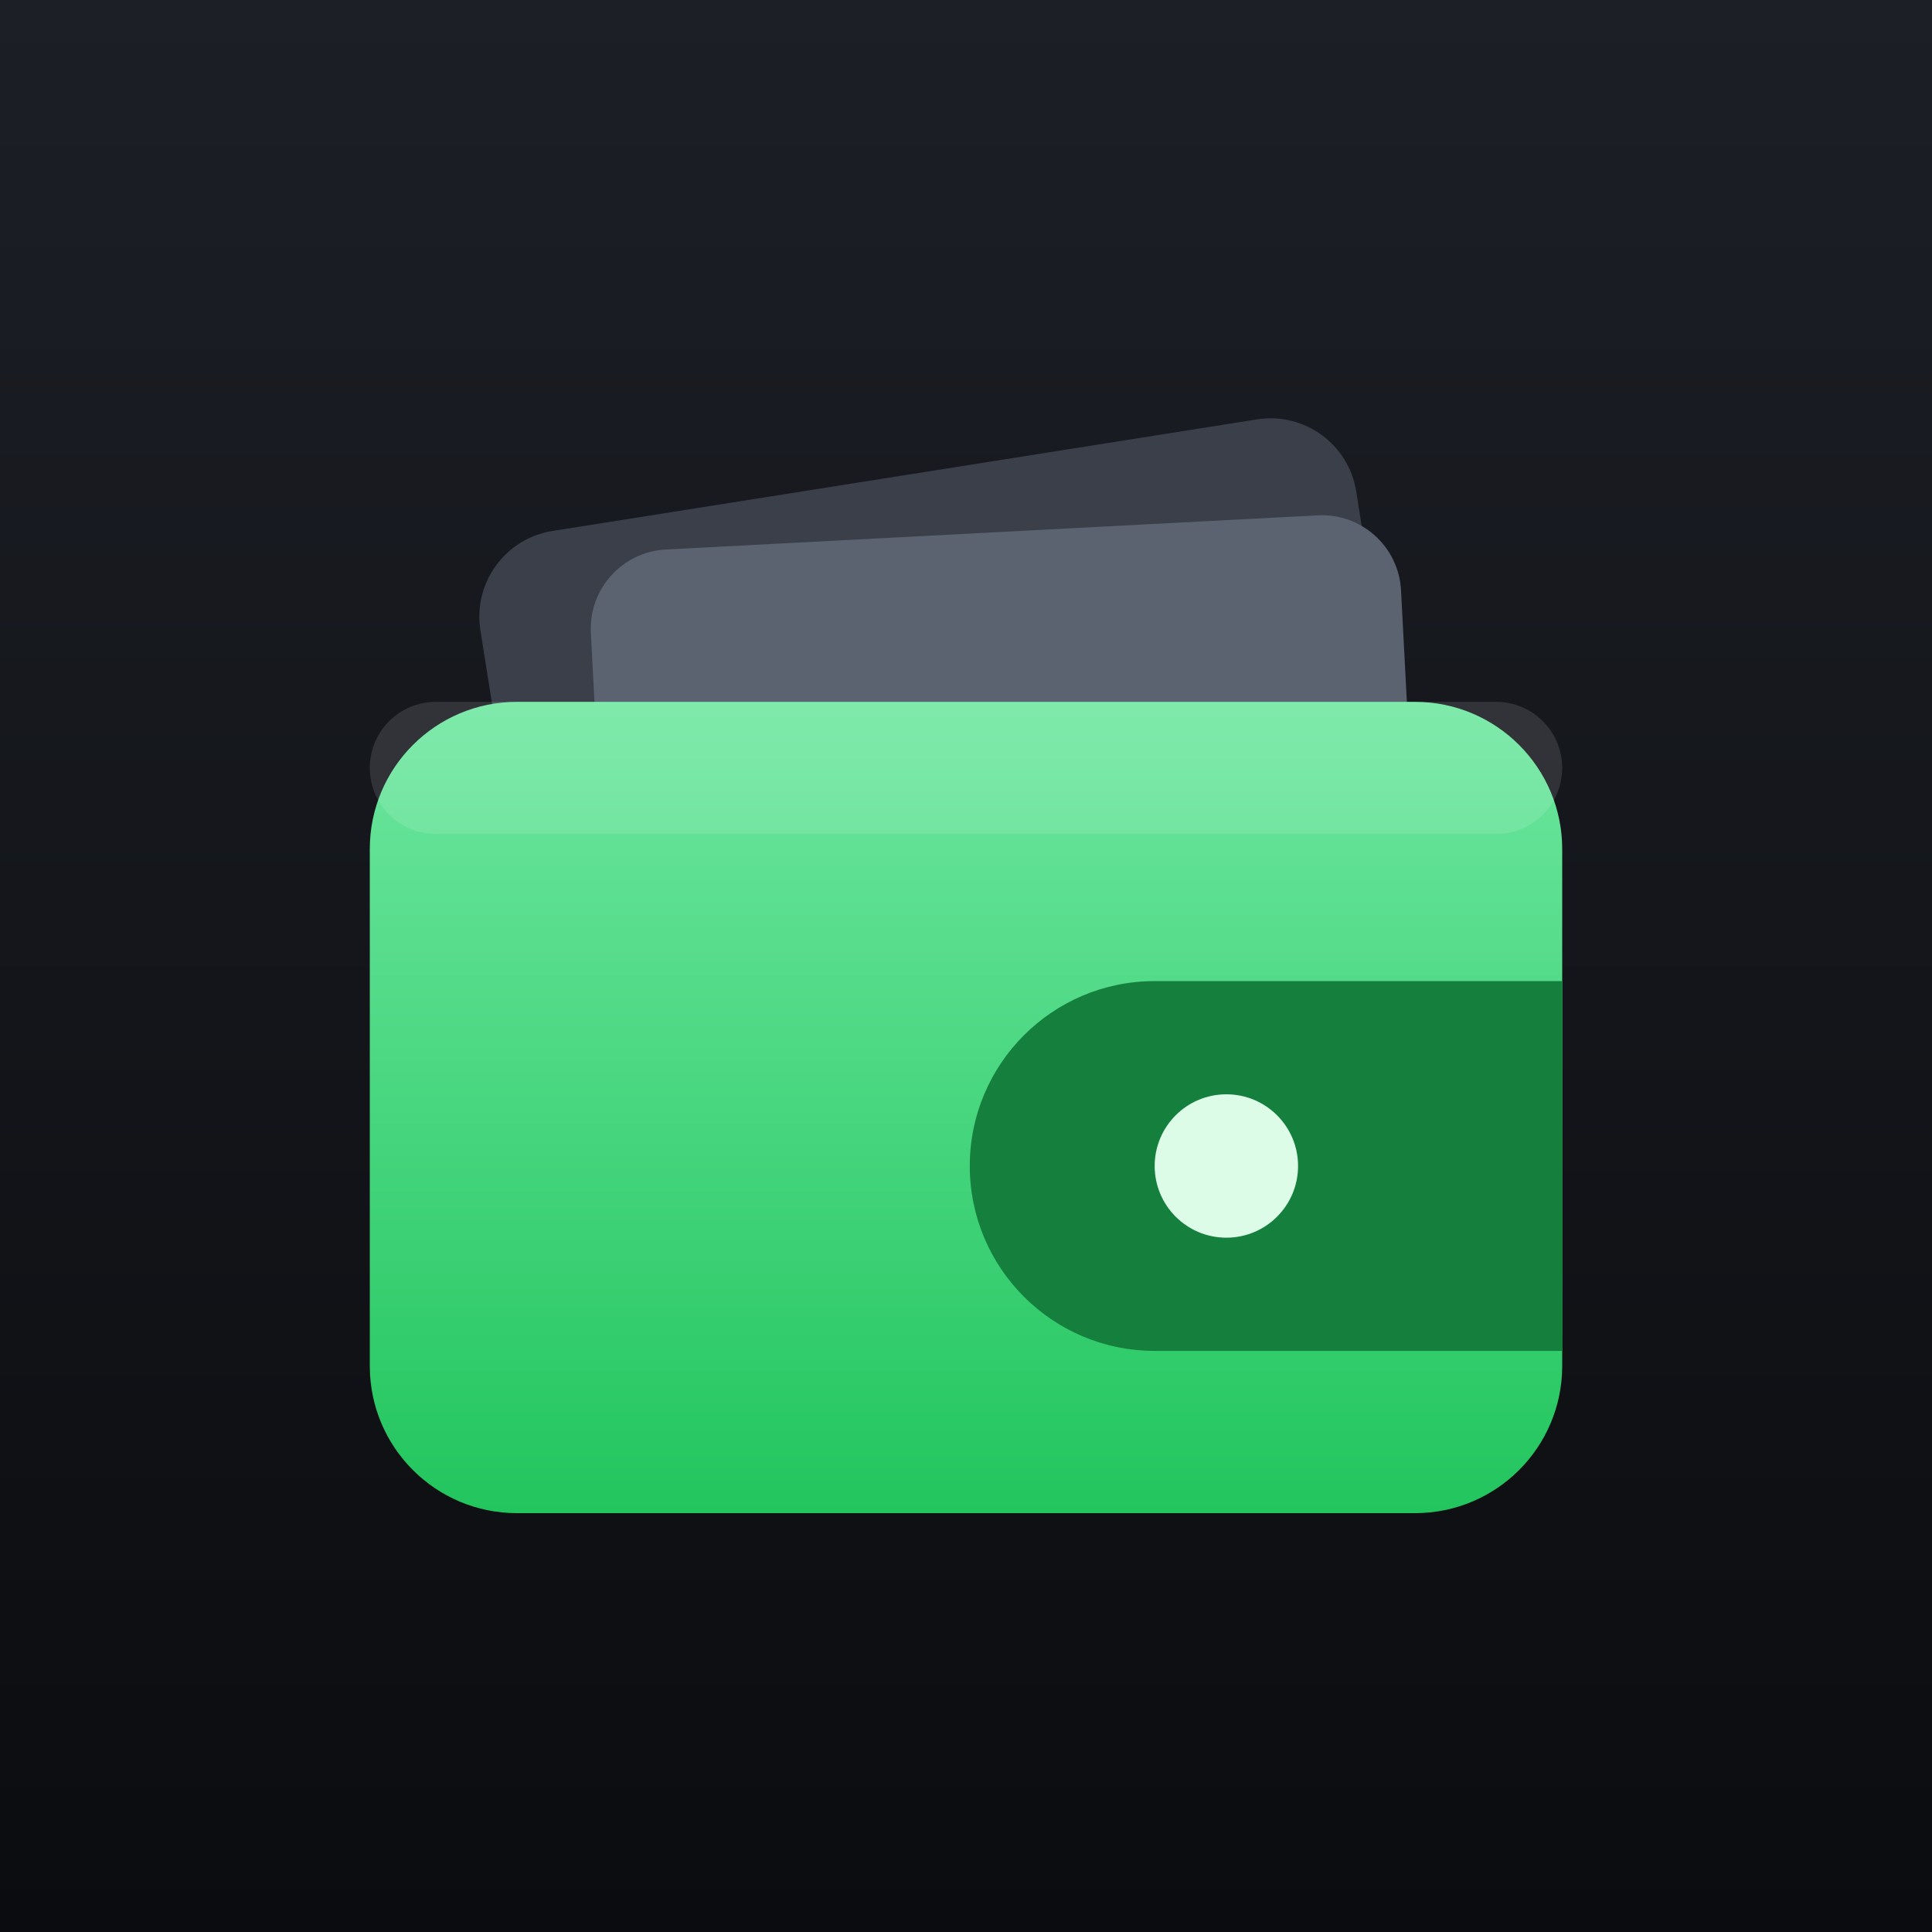
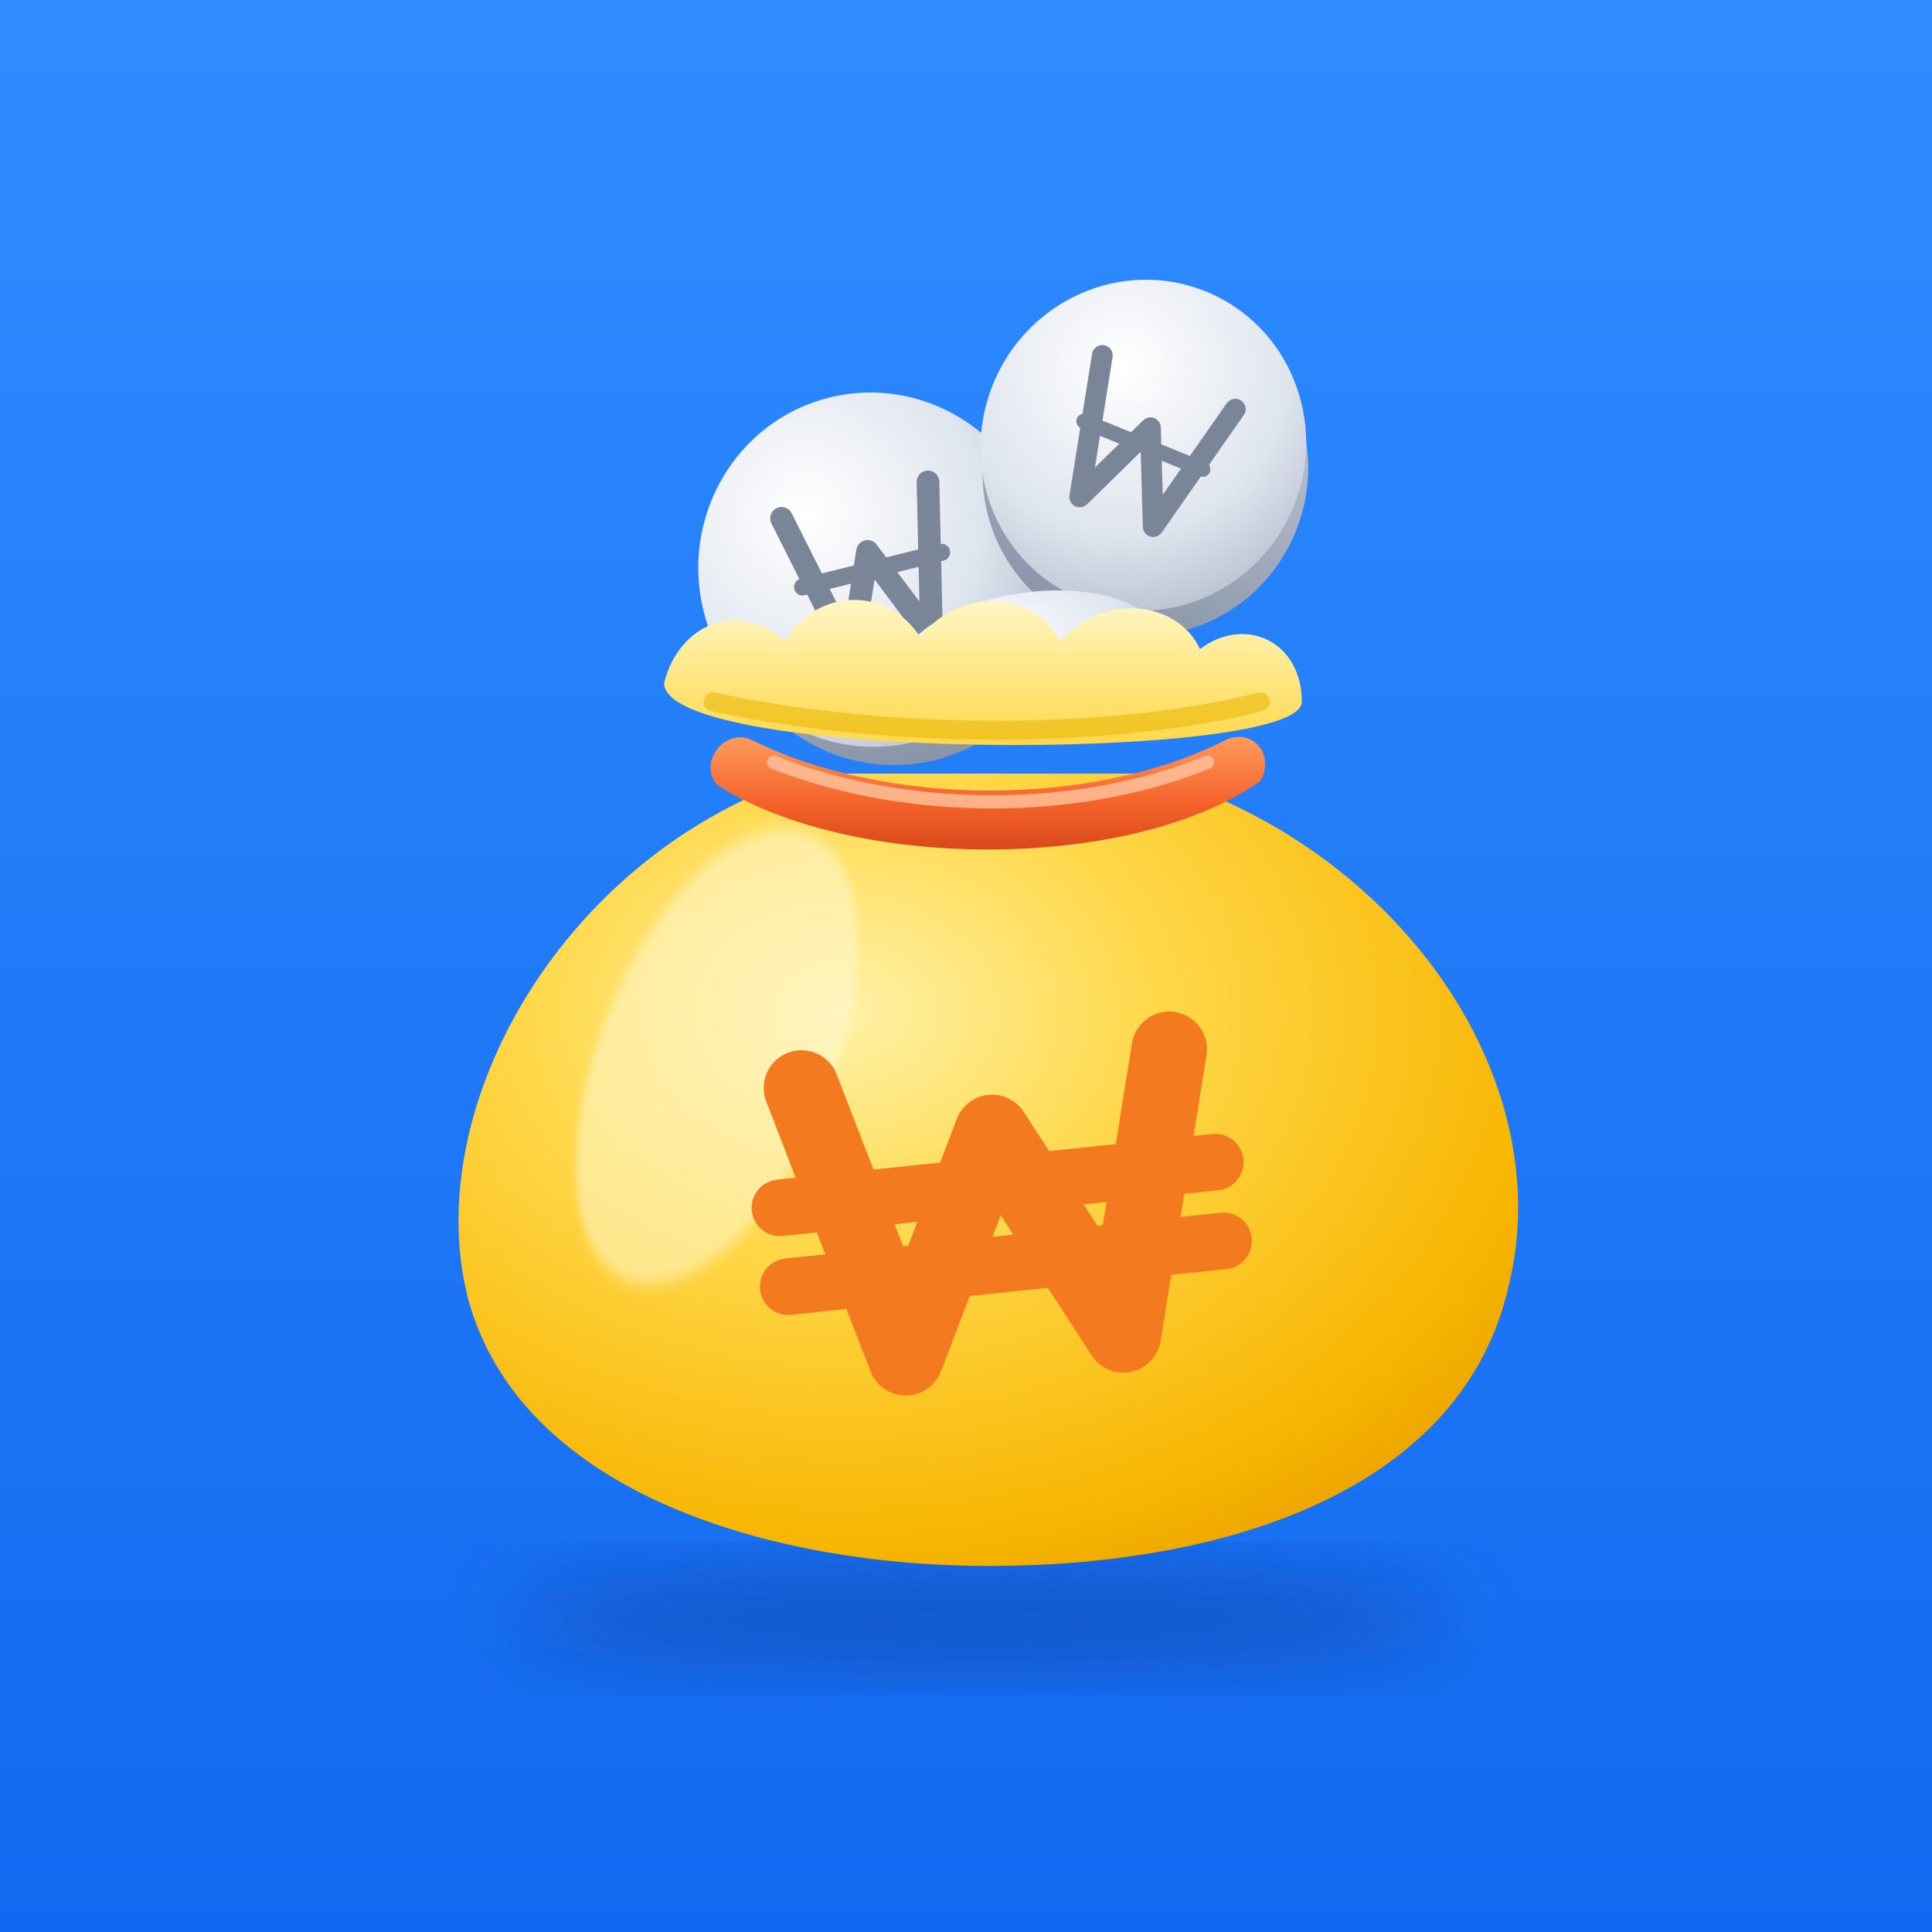
<svg xmlns="http://www.w3.org/2000/svg" viewBox="0 0 1024 1024">
  <defs>
    <linearGradient id="bg" x1="0" y1="0" x2="0" y2="1">
-       <stop offset="0" stop-color="#1c1f26" />
-       <stop offset="1" stop-color="#0b0c0f" />
+       <stop offset="0" stop-color="#2f8dff" />
+       <stop offset="1" stop-color="#1268f0" />
    </linearGradient>
-     <linearGradient id="w" x1="0" y1="0" x2="0" y2="1">
-       <stop offset="0" stop-color="#6ee7a0" />
-       <stop offset="1" stop-color="#22c55e" />
+     <radialGradient id="bag" cx=".36" cy=".3" r=".85">
+       <stop offset="0" stop-color="#fff2a8" />
+       <stop offset=".35" stop-color="#ffd84a" />
+       <stop offset=".8" stop-color="#f7b500" />
+       <stop offset="1" stop-color="#e59a00" />
+     </radialGradient>
+     <linearGradient id="lip" x1="0" y1="0" x2="0" y2="1">
+       <stop offset="0" stop-color="#fff6c4" />
+       <stop offset="1" stop-color="#ffd84a" />
    </linearGradient>
+     <linearGradient id="tie" x1="0" y1="0" x2="0" y2="1">
+       <stop offset="0" stop-color="#ff9a5c" />
+       <stop offset=".6" stop-color="#f4622a" />
+       <stop offset="1" stop-color="#d9481a" />
+     </linearGradient>
+     <radialGradient id="coin" cx=".35" cy=".3" r=".85">
+       <stop offset="0" stop-color="#ffffff" />
+       <stop offset=".6" stop-color="#dfe5ee" />
+       <stop offset="1" stop-color="#aeb8c8" />
+     </radialGradient>
+     <linearGradient id="coinEdge" x1="0" y1="0" x2="0" y2="1">
+       <stop offset="0" stop-color="#c3ccd9" />
+       <stop offset="1" stop-color="#8994a8" />
+     </linearGradient>
+     <filter id="soft">
+       <feGaussianBlur stdDeviation="22" />
+     </filter>
+     <filter id="tiny">
+       <feGaussianBlur stdDeviation="3" />
+     </filter>
  </defs>
  <rect width="1024" height="1024" fill="url(#bg)" />
-   <rect x="268" y="250" width="470" height="300" rx="46" fill="#3a3f4a" transform="rotate(-9 503 400)" />
-   <rect x="318" y="282" width="430" height="280" rx="42" fill="#5b6270" transform="rotate(-3 533 422)" />
-   <rect x="196" y="372" width="632" height="430" rx="78" fill="url(#w)" />
-   <rect x="196" y="372" width="632" height="70" rx="35" fill="#ffffff" opacity=".12" />
-   <path d="M612 520 h216 v196 h-216 a98 98 0 0 1 0 -196 z" fill="#15803d" />
-   <circle cx="650" cy="618" r="38" fill="#dcfce7" />
+   <ellipse cx="520" cy="858" rx="250" ry="34" fill="#0a3f9e" opacity=".45" filter="url(#soft)" />
+   <g transform="rotate(-14 470 300)">
+     <ellipse cx="470" cy="312" rx="92" ry="94" fill="url(#coinEdge)" />
+     <ellipse cx="462" cy="300" rx="92" ry="94" fill="url(#coin)" />
+     <path d="M422 262 L440 342 L462 290 L484 342 L502 262" fill="none" stroke="#7a8597" stroke-width="12" stroke-linecap="round" stroke-linejoin="round" />
+     <path d="M424 300 H500" stroke="#7a8597" stroke-width="9" stroke-linecap="round" />
+   </g>
+   <g transform="rotate(22 606 236)">
+     <ellipse cx="612" cy="248" rx="86" ry="88" fill="url(#coinEdge)" />
+     <ellipse cx="606" cy="236" rx="86" ry="88" fill="url(#coin)" />
+     <path d="M568 200 L585 274 L606 226 L627 274 L644 200" fill="none" stroke="#7a8597" stroke-width="11" stroke-linecap="round" stroke-linejoin="round" />
+     <path d="M572 236 H640" stroke="#7a8597" stroke-width="8" stroke-linecap="round" />
+   </g>
+   <ellipse cx="548" cy="356" rx="70" ry="34" fill="url(#coinEdge)" transform="rotate(-8 548 356)" />
+   <ellipse cx="546" cy="348" rx="70" ry="34" fill="url(#coin)" transform="rotate(-8 546 348)" />
+   <path d="M352 362 C 360 330, 392 318, 416 340 C 432 312, 470 310, 488 338 C 506 312, 548 312, 562 340 C 584 314, 624 318, 636 344 C 660 326, 690 340, 690 372 C 690 404, 352 404, 352 362 Z" fill="url(#lip)" />
+   <path d="M378 372 C 470 392, 590 392, 668 372" fill="none" stroke="#e8b400" stroke-width="10" stroke-linecap="round" opacity=".55" />
+   <path d="M430 410 C 300 450, 222 586, 248 688 C 276 792, 410 830, 524 830 C 650 830, 776 790, 800 680 C 826 570, 740 448, 610 410 Z" fill="url(#bag)" />
+   <ellipse cx="380" cy="560" rx="62" ry="128" fill="#fff8d0" opacity=".55" transform="rotate(22 380 560)" filter="url(#tiny)" />
+   <path d="M398 392 C 470 428, 580 428, 650 392 C 664 386, 676 400, 668 414 C 600 462, 452 462, 380 416 C 370 404, 384 386, 398 392 Z" fill="url(#tie)" />
+   <path d="M410 404 C 480 432, 572 432, 640 404" fill="none" stroke="#ffc49e" stroke-width="7" stroke-linecap="round" opacity=".8" />
+   <g transform="rotate(-6 530 640)">
+     <path d="M432 566 L472 714 L530 600 L588 714 L628 566" fill="none" stroke="#f47a1f" stroke-width="40" stroke-linecap="round" stroke-linejoin="round" />
+     <path d="M414 628 H646 M414 670 H646" stroke="#f47a1f" stroke-width="30" stroke-linecap="round" />
+   </g>
</svg>
